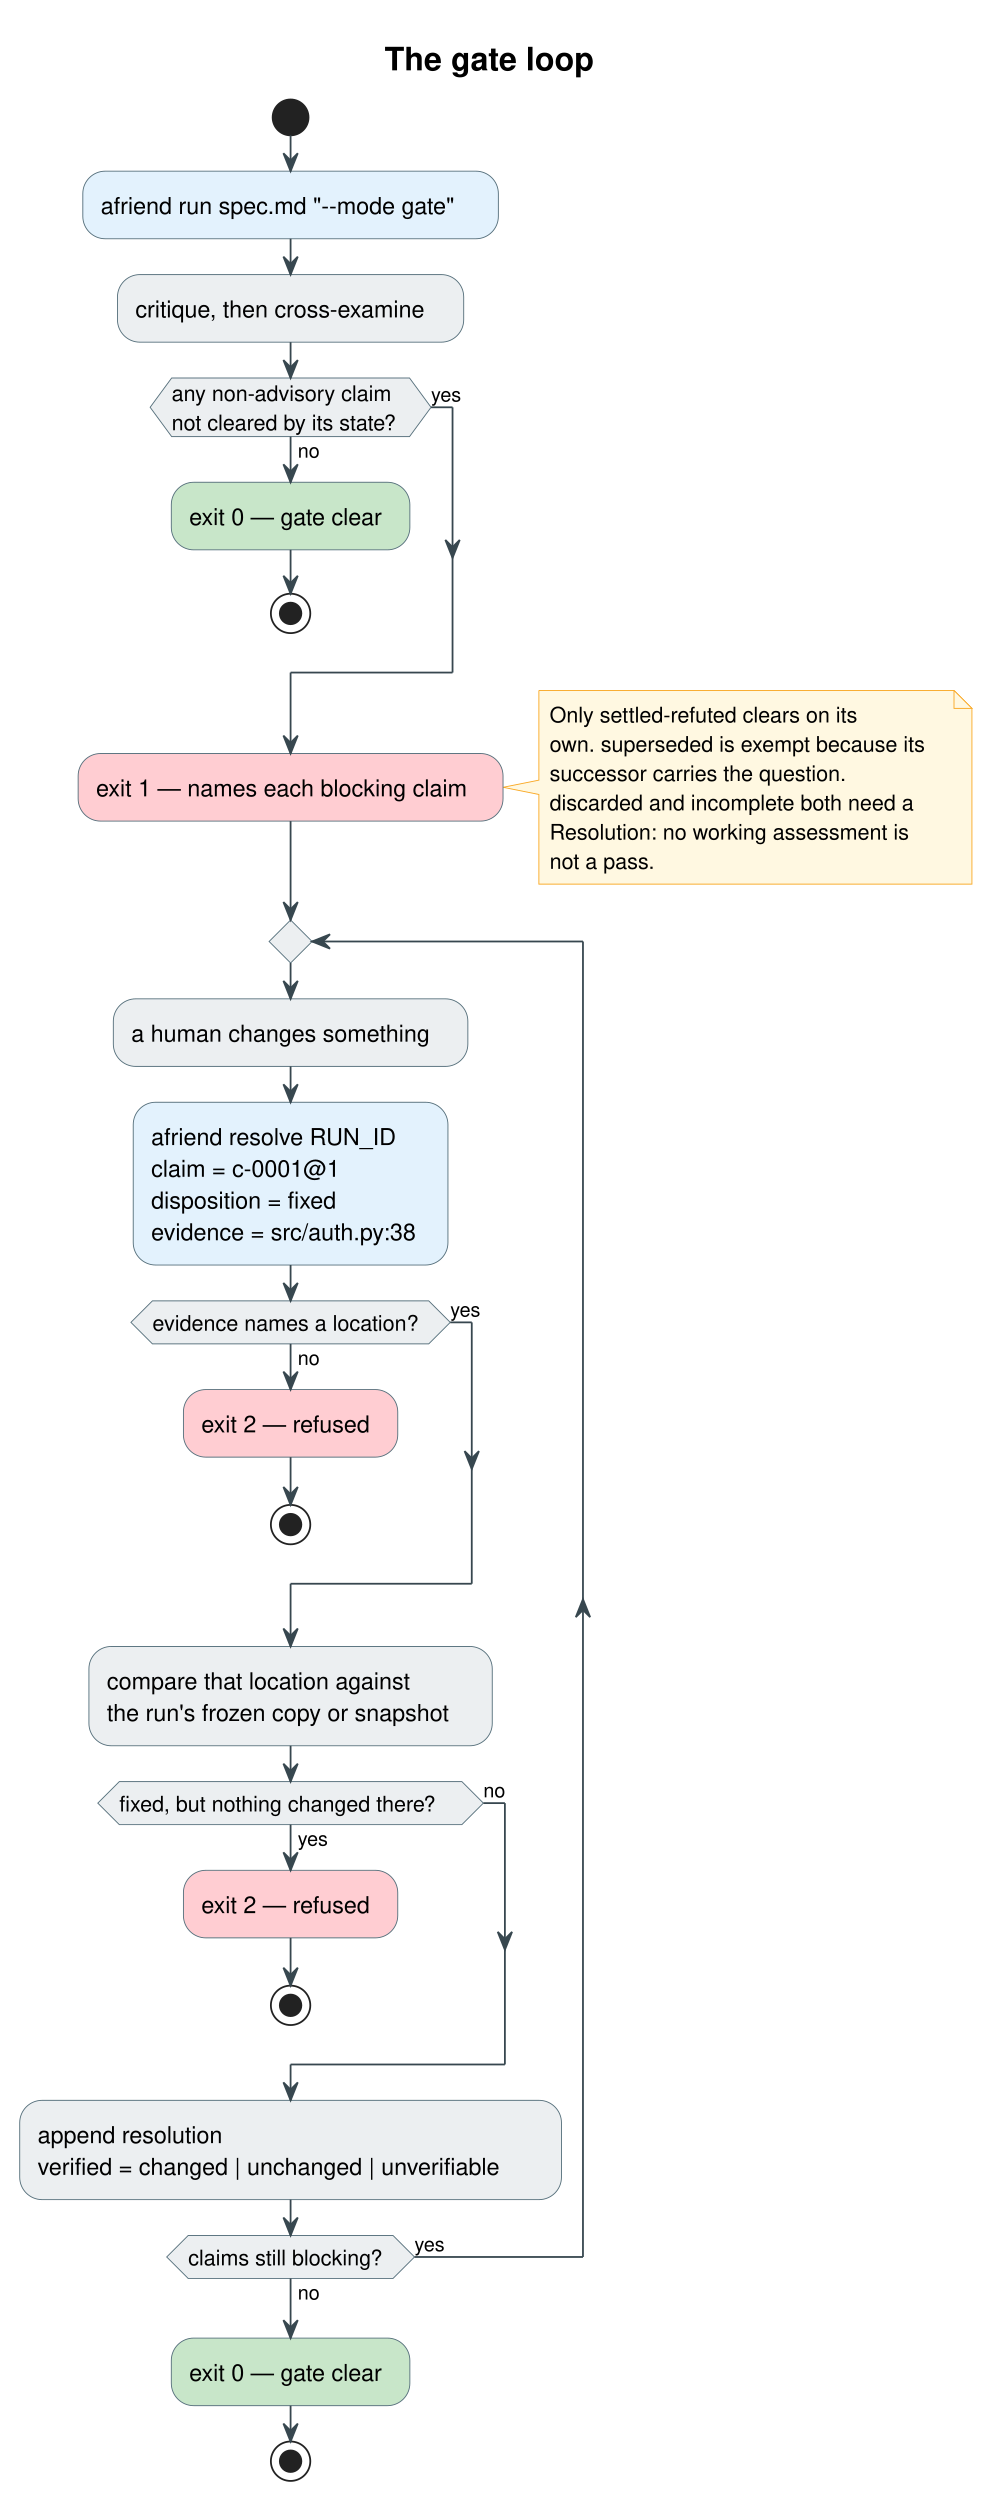
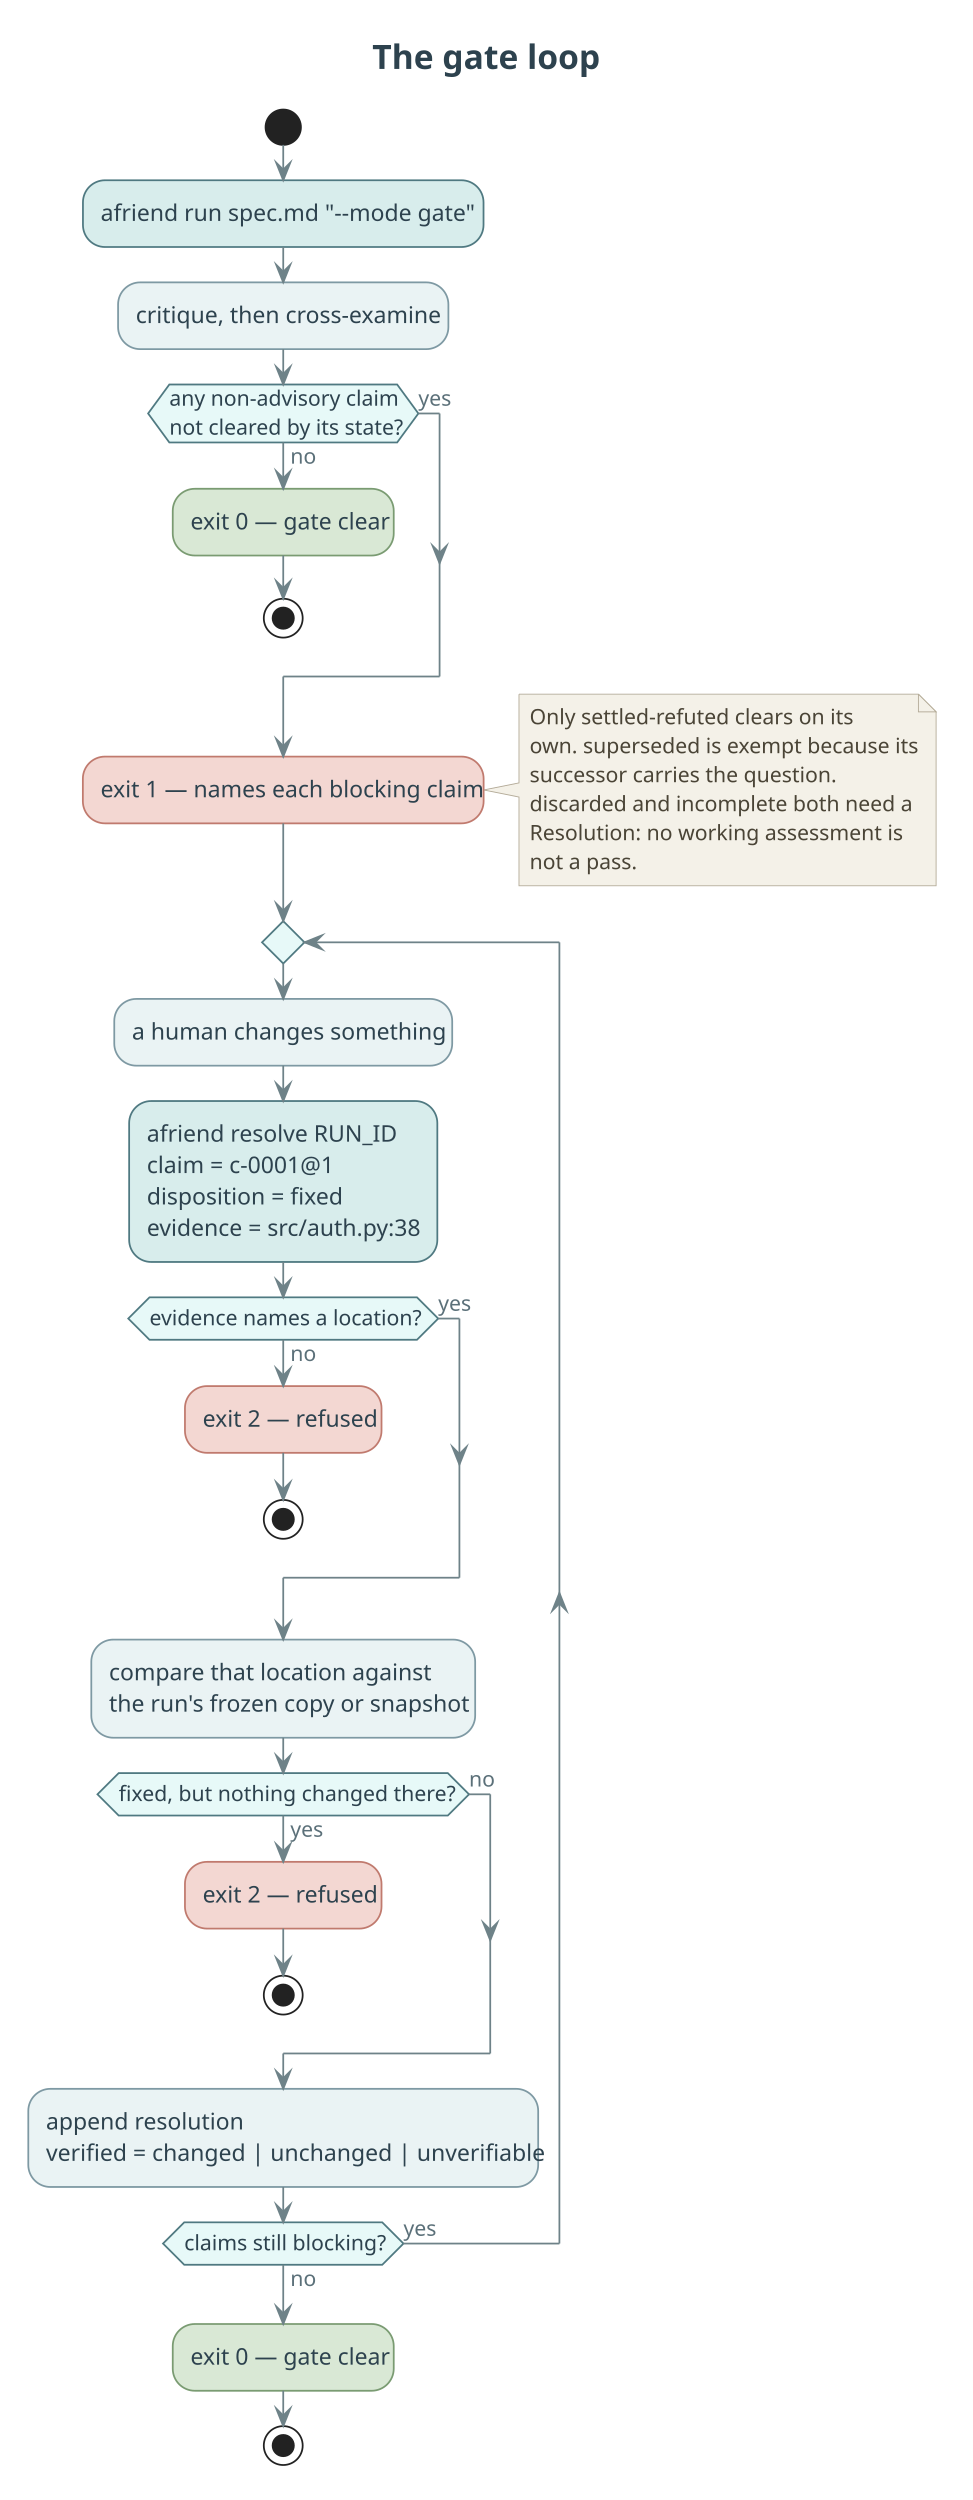
- <svg xmlns="http://www.w3.org/2000/svg" contentStyleType="text/css" data-diagram-type="ACTIVITY" height="1395px" preserveAspectRatio="none" style="width:554px;height:1395px;background:#FFFFFF;" version="1.1" viewBox="0 0 554 1395" width="554px" zoomAndPan="magnify">
+ <svg xmlns="http://www.w3.org/2000/svg" version="1.1" data-diagram-type="ACTIVITY" style="width:550px;height:1414px;background:#FFFFFF;" width="550px" height="1414px" viewBox="0 0 550 1414" zoomAndPan="magnify" preserveAspectRatio="none" contentStyleType="text/css">
  <defs />
-   <g>
-     <g class="title" data-source-line="27">
-       <text fill="#000000" font-family="'Helvetica'" font-size="18" font-weight="bold" lengthAdjust="spacing" textLength="122.129" x="214.604" y="39.242">The gate loop</text>
+   <g font-family="sans-serif" lengthAdjust="spacing">
+     <g class="title" data-source-line="64">
+       <text x="210.53" y="39" fill="#2D424E" font-size="19" textLength="127.395" font-weight="700" font-family="'Avenir Next'">The gate loop</text>
    </g>
-     <ellipse cx="162.148" cy="65.516" fill="#222222" rx="10" ry="10" style="stroke:#222222;stroke-width:1;" />
-     <rect fill="#E3F2FD" height="37.706" rx="12.5" ry="12.5" style="stroke:#546E7A;stroke-width:0.5;" width="231.874" x="46.211" y="95.516" />
-     <text fill="#000000" font-family="'Helvetica'" font-size="13" lengthAdjust="spacing" textLength="211.874" x="56.211" y="119.413">afriend run spec.md "--mode gate"</text>
-     <rect fill="#ECEFF1" height="37.706" rx="12.5" ry="12.5" style="stroke:#546E7A;stroke-width:0.5;" width="193.199" x="65.548" y="153.222" />
-     <text fill="#000000" font-family="'Helvetica'" font-size="13" lengthAdjust="spacing" textLength="173.199" x="75.548" y="177.119">critique, then cross-examine</text>
-     <rect fill="#C8E6C9" height="37.706" rx="12.5" ry="12.5" style="stroke:#546E7A;stroke-width:0.5;" width="133.113" x="95.591" y="269.107" />
-     <text fill="#000000" font-family="'Helvetica'" font-size="13" lengthAdjust="spacing" textLength="113.113" x="105.591" y="293.004">exit 0 — gate clear</text>
-     <ellipse cx="162.148" cy="342.288" fill="none" rx="11" ry="11" style="stroke:#222222;stroke-width:1;" />
-     <ellipse cx="162.148" cy="342.288" fill="#222222" rx="6" ry="6" style="stroke:#222222;stroke-width:1;" />
-     <polygon fill="#ECEFF1" points="95.775,210.928,228.52,210.928,240.52,227.272,228.52,243.616,95.775,243.616,83.775,227.272,95.775,210.928" style="stroke:#546E7A;stroke-width:0.5;" />
-     <text fill="#000000" font-family="'Helvetica'" font-size="11" lengthAdjust="spacing" textLength="13.453" x="166.148" y="255.375">no</text>
-     <text fill="#000000" font-family="'Helvetica'" font-size="12" lengthAdjust="spacing" textLength="129.757" x="95.775" y="223.756">any non-advisory claim</text>
-     <text fill="#000000" font-family="'Helvetica'" font-size="12" lengthAdjust="spacing" textLength="132.745" x="95.775" y="240.1">not cleared by its state?</text>
-     <text fill="#000000" font-family="'Helvetica'" font-size="11" lengthAdjust="spacing" textLength="17.083" x="240.52" y="224.049">yes</text>
-     <path d="M300.691,385.288 L300.691,435.32 L280.691,439.32 L300.691,443.32 L300.691,493.353 A0,0 0 0 0 300.691,493.353 L542.337,493.353 A0,0 0 0 0 542.337,493.353 L542.337,395.288 L532.337,385.288 L300.691,385.288 A0,0 0 0 0 300.691,385.288" fill="#FFF8E1" style="stroke:#F9A825;stroke-width:0.5;" />
-     <path d="M532.337,385.288 L532.337,395.288 L542.337,395.288 L532.337,385.288" fill="#FFF8E1" style="stroke:#F9A825;stroke-width:0.5;" />
-     <text fill="#000000" font-family="'Helvetica'" font-size="12" lengthAdjust="spacing" textLength="183.433" x="306.691" y="403.116">Only settled-refuted clears on its</text>
-     <text fill="#000000" font-family="'Helvetica'" font-size="12" lengthAdjust="spacing" textLength="220.646" x="306.691" y="419.46">own. superseded is exempt because its</text>
-     <text fill="#000000" font-family="'Helvetica'" font-size="12" lengthAdjust="spacing" textLength="173.689" x="306.691" y="435.804">successor carries the question.</text>
-     <text fill="#000000" font-family="'Helvetica'" font-size="12" lengthAdjust="spacing" textLength="216.877" x="306.691" y="452.148">discarded and incomplete both need a</text>
-     <text fill="#000000" font-family="'Helvetica'" font-size="12" lengthAdjust="spacing" textLength="211.25" x="306.691" y="468.493">Resolution: no working assessment is</text>
-     <text fill="#000000" font-family="'Helvetica'" font-size="12" lengthAdjust="spacing" textLength="60.804" x="306.691" y="484.837">not a pass.</text>
-     <rect fill="#FFCDD2" height="37.706" rx="12.5" ry="12.5" style="stroke:#546E7A;stroke-width:0.5;" width="237.087" x="43.604" y="420.467" />
-     <text fill="#000000" font-family="'Helvetica'" font-size="13" lengthAdjust="spacing" textLength="217.087" x="53.604" y="444.364">exit 1 — names each blocking claim</text>
-     <rect fill="#ECEFF1" height="37.706" rx="12.5" ry="12.5" style="stroke:#546E7A;stroke-width:0.5;" width="197.827" x="63.234" y="557.353" />
-     <text fill="#000000" font-family="'Helvetica'" font-size="13" lengthAdjust="spacing" textLength="177.827" x="73.234" y="581.25">a human changes something</text>
-     <rect fill="#E3F2FD" height="90.824" rx="12.5" ry="12.5" style="stroke:#546E7A;stroke-width:0.5;" width="175.61" x="74.343" y="615.059" />
-     <text fill="#000000" font-family="'Helvetica'" font-size="13" lengthAdjust="spacing" textLength="141.83" x="84.343" y="638.956">afriend resolve RUN_ID</text>
-     <text fill="#000000" font-family="'Helvetica'" font-size="13" lengthAdjust="spacing" textLength="105.885" x="84.343" y="656.662">claim = c-0001@1</text>
-     <text fill="#000000" font-family="'Helvetica'" font-size="13" lengthAdjust="spacing" textLength="111.189" x="84.343" y="674.368">disposition = fixed</text>
-     <text fill="#000000" font-family="'Helvetica'" font-size="13" lengthAdjust="spacing" textLength="155.61" x="84.343" y="692.074">evidence = src/auth.py:38</text>
-     <rect fill="#FFCDD2" height="37.706" rx="12.5" ry="12.5" style="stroke:#546E7A;stroke-width:0.5;" width="119.593" x="102.351" y="775.374" />
-     <text fill="#000000" font-family="'Helvetica'" font-size="13" lengthAdjust="spacing" textLength="99.593" x="112.351" y="799.271">exit 2 — refused</text>
-     <ellipse cx="162.148" cy="850.727" fill="none" rx="11" ry="11" style="stroke:#222222;stroke-width:1;" />
-     <ellipse cx="162.148" cy="850.727" fill="#222222" rx="6" ry="6" style="stroke:#222222;stroke-width:1;" />
-     <polygon fill="#ECEFF1" points="85.053,725.883,239.242,725.883,251.242,737.883,239.242,749.883,85.053,749.883,73.053,737.883,85.053,725.883" style="stroke:#546E7A;stroke-width:0.5;" />
-     <text fill="#000000" font-family="'Helvetica'" font-size="11" lengthAdjust="spacing" textLength="13.453" x="166.148" y="761.642">no</text>
-     <text fill="#000000" font-family="'Helvetica'" font-size="12" lengthAdjust="spacing" textLength="154.189" x="85.053" y="742.539">evidence names a location?</text>
-     <text fill="#000000" font-family="'Helvetica'" font-size="11" lengthAdjust="spacing" textLength="17.083" x="251.242" y="734.66">yes</text>
-     <rect fill="#ECEFF1" height="55.412" rx="12.5" ry="12.5" style="stroke:#546E7A;stroke-width:0.5;" width="225.062" x="49.617" y="918.727" />
-     <text fill="#000000" font-family="'Helvetica'" font-size="13" lengthAdjust="spacing" textLength="182.689" x="59.617" y="942.624">compare that location against</text>
-     <text fill="#000000" font-family="'Helvetica'" font-size="13" lengthAdjust="spacing" textLength="205.062" x="59.617" y="960.33">the run's frozen copy or snapshot</text>
-     <rect fill="#FFCDD2" height="37.706" rx="12.5" ry="12.5" style="stroke:#546E7A;stroke-width:0.5;" width="119.593" x="102.351" y="1043.63" />
-     <text fill="#000000" font-family="'Helvetica'" font-size="13" lengthAdjust="spacing" textLength="99.593" x="112.351" y="1067.527">exit 2 — refused</text>
-     <ellipse cx="162.148" cy="1118.983" fill="none" rx="11" ry="11" style="stroke:#222222;stroke-width:1;" />
-     <ellipse cx="162.148" cy="1118.983" fill="#222222" rx="6" ry="6" style="stroke:#222222;stroke-width:1;" />
-     <polygon fill="#ECEFF1" points="66.567,994.139,257.728,994.139,269.728,1006.139,257.728,1018.139,66.567,1018.139,54.567,1006.139,66.567,994.139" style="stroke:#546E7A;stroke-width:0.5;" />
-     <text fill="#000000" font-family="'Helvetica'" font-size="11" lengthAdjust="spacing" textLength="17.083" x="166.148" y="1029.898">yes</text>
-     <text fill="#000000" font-family="'Helvetica'" font-size="12" lengthAdjust="spacing" textLength="191.161" x="66.567" y="1010.795">fixed, but nothing changed there?</text>
-     <text fill="#000000" font-family="'Helvetica'" font-size="11" lengthAdjust="spacing" textLength="13.453" x="269.728" y="1002.916">no</text>
-     <rect fill="#ECEFF1" height="55.412" rx="12.5" ry="12.5" style="stroke:#546E7A;stroke-width:0.5;" width="302.295" x="11" y="1171.983" />
-     <text fill="#000000" font-family="'Helvetica'" font-size="13" lengthAdjust="spacing" textLength="112.151" x="21" y="1195.88">append resolution</text>
-     <text fill="#000000" font-family="'Helvetica'" font-size="13" lengthAdjust="spacing" textLength="282.295" x="21" y="1213.586">verified = changed | unchanged | unverifiable</text>
-     <polygon fill="#ECEFF1" points="162.148,513.353,174.148,525.353,162.148,537.353,150.148,525.353,162.148,513.353" style="stroke:#546E7A;stroke-width:0.5;" />
-     <polygon fill="#ECEFF1" points="105.015,1247.395,219.28,1247.395,231.28,1259.395,219.28,1271.395,105.015,1271.395,93.015,1259.395,105.015,1247.395" style="stroke:#546E7A;stroke-width:0.5;" />
-     <text fill="#000000" font-family="'Helvetica'" font-size="11" lengthAdjust="spacing" textLength="13.453" x="166.148" y="1283.154">no</text>
-     <text fill="#000000" font-family="'Helvetica'" font-size="12" lengthAdjust="spacing" textLength="114.265" x="105.015" y="1264.051">claims still blocking?</text>
-     <text fill="#000000" font-family="'Helvetica'" font-size="11" lengthAdjust="spacing" textLength="17.083" x="231.28" y="1256.172">yes</text>
-     <rect fill="#C8E6C9" height="37.706" rx="12.5" ry="12.5" style="stroke:#546E7A;stroke-width:0.5;" width="133.113" x="95.591" y="1304.654" />
-     <text fill="#000000" font-family="'Helvetica'" font-size="13" lengthAdjust="spacing" textLength="113.113" x="105.591" y="1328.551">exit 0 — gate clear</text>
-     <ellipse cx="162.148" cy="1373.36" fill="none" rx="11" ry="11" style="stroke:#222222;stroke-width:1;" />
-     <ellipse cx="162.148" cy="1373.36" fill="#222222" rx="6" ry="6" style="stroke:#222222;stroke-width:1;" />
-     <line style="stroke:#37474F;stroke-width:1;" x1="162.148" x2="162.148" y1="75.516" y2="95.516" />
-     <polygon fill="#37474F" points="158.148,85.516,162.148,95.516,166.148,85.516,162.148,89.516" style="stroke:#37474F;stroke-width:1;" />
-     <line style="stroke:#37474F;stroke-width:1;" x1="162.148" x2="162.148" y1="133.222" y2="153.222" />
-     <polygon fill="#37474F" points="158.148,143.222,162.148,153.222,166.148,143.222,162.148,147.222" style="stroke:#37474F;stroke-width:1;" />
-     <line style="stroke:#37474F;stroke-width:1;" x1="162.148" x2="162.148" y1="306.813" y2="331.288" />
-     <polygon fill="#37474F" points="158.148,321.288,162.148,331.288,166.148,321.288,162.148,325.288" style="stroke:#37474F;stroke-width:1;" />
-     <line style="stroke:#37474F;stroke-width:1;" x1="162.148" x2="162.148" y1="243.616" y2="269.107" />
-     <polygon fill="#37474F" points="158.148,259.107,162.148,269.107,166.148,259.107,162.148,263.107" style="stroke:#37474F;stroke-width:1;" />
-     <line style="stroke:#37474F;stroke-width:1;" x1="240.52" x2="252.52" y1="227.272" y2="227.272" />
-     <polygon fill="#37474F" points="248.52,301.288,252.52,311.288,256.52,301.288,252.52,305.288" style="stroke:#37474F;stroke-width:1;" />
-     <line style="stroke:#37474F;stroke-width:1;" x1="252.52" x2="252.52" y1="227.272" y2="375.288" />
-     <line style="stroke:#37474F;stroke-width:1;" x1="252.52" x2="162.148" y1="375.288" y2="375.288" />
-     <line style="stroke:#37474F;stroke-width:1;" x1="162.148" x2="162.148" y1="375.288" y2="420.467" />
-     <polygon fill="#37474F" points="158.148,410.467,162.148,420.467,166.148,410.467,162.148,414.467" style="stroke:#37474F;stroke-width:1;" />
-     <line style="stroke:#37474F;stroke-width:1;" x1="162.148" x2="162.148" y1="190.928" y2="210.928" />
-     <polygon fill="#37474F" points="158.148,200.928,162.148,210.928,166.148,200.928,162.148,204.928" style="stroke:#37474F;stroke-width:1;" />
-     <line style="stroke:#37474F;stroke-width:1;" x1="162.148" x2="162.148" y1="595.059" y2="615.059" />
-     <polygon fill="#37474F" points="158.148,605.059,162.148,615.059,166.148,605.059,162.148,609.059" style="stroke:#37474F;stroke-width:1;" />
-     <line style="stroke:#37474F;stroke-width:1;" x1="162.148" x2="162.148" y1="813.08" y2="839.727" />
-     <polygon fill="#37474F" points="158.148,829.727,162.148,839.727,166.148,829.727,162.148,833.727" style="stroke:#37474F;stroke-width:1;" />
-     <line style="stroke:#37474F;stroke-width:1;" x1="162.148" x2="162.148" y1="749.883" y2="775.374" />
-     <polygon fill="#37474F" points="158.148,765.374,162.148,775.374,166.148,765.374,162.148,769.374" style="stroke:#37474F;stroke-width:1;" />
-     <line style="stroke:#37474F;stroke-width:1;" x1="251.242" x2="263.242" y1="737.883" y2="737.883" />
-     <polygon fill="#37474F" points="259.242,809.727,263.242,819.727,267.242,809.727,263.242,813.727" style="stroke:#37474F;stroke-width:1;" />
-     <line style="stroke:#37474F;stroke-width:1;" x1="263.242" x2="263.242" y1="737.883" y2="883.727" />
-     <line style="stroke:#37474F;stroke-width:1;" x1="263.242" x2="162.148" y1="883.727" y2="883.727" />
-     <line style="stroke:#37474F;stroke-width:1;" x1="162.148" x2="162.148" y1="883.727" y2="918.727" />
-     <polygon fill="#37474F" points="158.148,908.727,162.148,918.727,166.148,908.727,162.148,912.727" style="stroke:#37474F;stroke-width:1;" />
-     <line style="stroke:#37474F;stroke-width:1;" x1="162.148" x2="162.148" y1="705.883" y2="725.883" />
-     <polygon fill="#37474F" points="158.148,715.883,162.148,725.883,166.148,715.883,162.148,719.883" style="stroke:#37474F;stroke-width:1;" />
-     <line style="stroke:#37474F;stroke-width:1;" x1="162.148" x2="162.148" y1="1081.336" y2="1107.983" />
-     <polygon fill="#37474F" points="158.148,1097.983,162.148,1107.983,166.148,1097.983,162.148,1101.983" style="stroke:#37474F;stroke-width:1;" />
-     <line style="stroke:#37474F;stroke-width:1;" x1="162.148" x2="162.148" y1="1018.139" y2="1043.63" />
-     <polygon fill="#37474F" points="158.148,1033.63,162.148,1043.63,166.148,1033.63,162.148,1037.63" style="stroke:#37474F;stroke-width:1;" />
-     <line style="stroke:#37474F;stroke-width:1;" x1="269.728" x2="281.728" y1="1006.139" y2="1006.139" />
-     <polygon fill="#37474F" points="277.728,1077.983,281.728,1087.983,285.728,1077.983,281.728,1081.983" style="stroke:#37474F;stroke-width:1;" />
-     <line style="stroke:#37474F;stroke-width:1;" x1="281.728" x2="281.728" y1="1006.139" y2="1151.983" />
-     <line style="stroke:#37474F;stroke-width:1;" x1="281.728" x2="162.148" y1="1151.983" y2="1151.983" />
-     <line style="stroke:#37474F;stroke-width:1;" x1="162.148" x2="162.148" y1="1151.983" y2="1171.983" />
-     <polygon fill="#37474F" points="158.148,1161.983,162.148,1171.983,166.148,1161.983,162.148,1165.983" style="stroke:#37474F;stroke-width:1;" />
-     <line style="stroke:#37474F;stroke-width:1;" x1="162.148" x2="162.148" y1="974.139" y2="994.139" />
-     <polygon fill="#37474F" points="158.148,984.139,162.148,994.139,166.148,984.139,162.148,988.139" style="stroke:#37474F;stroke-width:1;" />
-     <line style="stroke:#37474F;stroke-width:1;" x1="162.148" x2="162.148" y1="537.353" y2="557.353" />
-     <polygon fill="#37474F" points="158.148,547.353,162.148,557.353,166.148,547.353,162.148,551.353" style="stroke:#37474F;stroke-width:1;" />
-     <line style="stroke:#37474F;stroke-width:1;" x1="231.28" x2="325.295" y1="1259.395" y2="1259.395" />
-     <polygon fill="#37474F" points="321.295,902.374,325.295,892.374,329.295,902.374,325.295,898.374" style="stroke:#37474F;stroke-width:1;" />
-     <line style="stroke:#37474F;stroke-width:1;" x1="325.295" x2="325.295" y1="525.353" y2="1259.395" />
-     <line style="stroke:#37474F;stroke-width:1;" x1="325.295" x2="174.148" y1="525.353" y2="525.353" />
-     <polygon fill="#37474F" points="184.148,521.353,174.148,525.353,184.148,529.353,180.148,525.353" style="stroke:#37474F;stroke-width:1;" />
-     <line style="stroke:#37474F;stroke-width:1;" x1="162.148" x2="162.148" y1="1227.395" y2="1247.395" />
-     <polygon fill="#37474F" points="158.148,1237.395,162.148,1247.395,166.148,1237.395,162.148,1241.395" style="stroke:#37474F;stroke-width:1;" />
-     <line style="stroke:#37474F;stroke-width:1;" x1="162.148" x2="162.148" y1="458.173" y2="513.353" />
-     <polygon fill="#37474F" points="158.148,503.353,162.148,513.353,166.148,503.353,162.148,507.353" style="stroke:#37474F;stroke-width:1;" />
-     <line style="stroke:#37474F;stroke-width:1;" x1="162.148" x2="162.148" y1="1271.395" y2="1304.654" />
-     <polygon fill="#37474F" points="158.148,1294.654,162.148,1304.654,166.148,1294.654,162.148,1298.654" style="stroke:#37474F;stroke-width:1;" />
-     <line style="stroke:#37474F;stroke-width:1;" x1="162.148" x2="162.148" y1="1342.36" y2="1362.36" />
-     <polygon fill="#37474F" points="158.148,1352.36,162.148,1362.36,166.148,1352.36,162.148,1356.36" style="stroke:#37474F;stroke-width:1;" />
+     <ellipse cx="160.199" cy="71.954" rx="10" ry="10" fill="#222" style="stroke:#222;stroke-width:1;" />
+     <rect x="46.914" y="101.954" width="226.57" height="37.758" fill="#D8EDEC" style="stroke:#4F7981;stroke-width:1;" rx="12.5" ry="12.5" />
+     <text x="56.914" y="124.954" fill="#2D424E" font-size="13" textLength="206.57" font-family="'Avenir Next'">afriend run spec.md "--mode gate"</text>
+     <rect x="66.784" y="159.712" width="186.829" height="37.758" fill="#EAF3F4" style="stroke:#7E99A3;stroke-width:1;" rx="12.5" ry="12.5" />
+     <text x="76.784" y="182.712" fill="#2D424E" font-size="13" textLength="166.829" font-family="'Avenir Next'">critique, then cross-examine</text>
+     <rect x="97.705" y="276.45" width="124.988" height="37.758" fill="#D9E8D5" style="stroke:#7A9B72;stroke-width:1;" rx="12.5" ry="12.5" />
+     <text x="107.705" y="299.45" fill="#2D424E" font-size="13" textLength="104.988" font-family="'Avenir Next'">exit 0 — gate clear</text>
+     <ellipse cx="160.199" cy="349.633" rx="11" ry="11" fill="none" style="stroke:#222;stroke-width:1;" />
+     <ellipse cx="160.199" cy="349.633" rx="6" ry="6" fill="#222" style="stroke:#222;stroke-width:1;" />
+     <polygon points="95.771,217.47,224.627,217.47,236.627,233.862,224.627,250.254,95.771,250.254,83.771,233.862,95.771,217.47" fill="#E7F9F8" style="stroke:#4F7981;stroke-width:1;stroke-linejoin:miter;stroke-miterlimit:10;" />
+     <text x="164.199" y="262.254" fill="#5B7079" font-size="12" textLength="14.304" font-family="'Avenir Next'">no</text>
+     <text x="95.771" y="229.47" fill="#2D424E" font-size="12" textLength="125.124" font-family="'Avenir Next'">any non-advisory claim</text>
+     <text x="95.771" y="245.862" fill="#2D424E" font-size="12" textLength="128.856" font-family="'Avenir Next'">not cleared by its state?</text>
+     <text x="236.627" y="229.47" fill="#5B7079" font-size="12" textLength="18.048" font-family="'Avenir Next'">yes</text>
+     <path d="M293.536,392.633 L293.536,442.809 L273.536,446.809 L293.536,450.809 L293.536,500.985 A0,0 0 0 0 293.536,500.985 L529.456,500.985 A0,0 0 0 0 529.456,500.985 L529.456,402.633 L519.456,392.633 L293.536,392.633 A0,0 0 0 0 293.536,392.633" style="stroke:#B3AA97;stroke-width:0.5;" fill="#F4F1E8" />
+     <path d="M519.456,392.633 L519.456,402.633 L529.456,402.633 L519.456,392.633" style="stroke:#B3AA97;stroke-width:0.5;" fill="#F4F1E8" />
+     <text x="299.536" y="409.633" fill="#4A4436" font-size="12" textLength="177.612" font-family="'Avenir Next'">Only settled-refuted clears on its</text>
+     <text x="299.536" y="426.025" fill="#4A4436" font-size="12" textLength="214.92" font-family="'Avenir Next'">own. superseded is exempt because its</text>
+     <text x="299.536" y="442.417" fill="#4A4436" font-size="12" textLength="167.388" font-family="'Avenir Next'">successor carries the question.</text>
+     <text x="299.536" y="458.809" fill="#4A4436" font-size="12" textLength="213.48" font-family="'Avenir Next'">discarded and incomplete both need a</text>
+     <text x="299.536" y="475.201" fill="#4A4436" font-size="12" textLength="203.148" font-family="'Avenir Next'">Resolution: no working assessment is</text>
+     <text x="299.536" y="491.593" fill="#4A4436" font-size="12" textLength="58.32" font-family="'Avenir Next'">not a pass.</text>
+     <rect x="46.862" y="427.93" width="226.674" height="37.758" fill="#F3D7D2" style="stroke:#C07A6E;stroke-width:1;" rx="12.5" ry="12.5" />
+     <text x="56.862" y="450.93" fill="#2D424E" font-size="13" textLength="206.674" font-family="'Avenir Next'">exit 1 — names each blocking claim</text>
+     <rect x="64.626" y="564.985" width="191.145" height="37.758" fill="#EAF3F4" style="stroke:#7E99A3;stroke-width:1;" rx="12.5" ry="12.5" />
+     <text x="74.626" y="587.985" fill="#2D424E" font-size="13" textLength="171.145" font-family="'Avenir Next'">a human changes something</text>
+     <rect x="73.044" y="622.743" width="174.31" height="91.032" fill="#D8EDEC" style="stroke:#4F7981;stroke-width:1;" rx="12.5" ry="12.5" />
+     <text x="83.044" y="645.743" fill="#2D424E" font-size="13" textLength="138.034" font-family="'Avenir Next'">afriend resolve RUN_ID</text>
+     <text x="83.044" y="663.501" fill="#2D424E" font-size="13" textLength="105.365" font-family="'Avenir Next'">claim = c-0001@1</text>
+     <text x="83.044" y="681.259" fill="#2D424E" font-size="13" textLength="109.642" font-family="'Avenir Next'">disposition = fixed</text>
+     <text x="83.044" y="699.017" fill="#2D424E" font-size="13" textLength="154.31" font-family="'Avenir Next'">evidence = src/auth.py:38</text>
+     <rect x="104.608" y="783.971" width="111.182" height="37.758" fill="#F3D7D2" style="stroke:#C07A6E;stroke-width:1;" rx="12.5" ry="12.5" />
+     <text x="114.608" y="806.971" fill="#2D424E" font-size="13" textLength="91.182" font-family="'Avenir Next'">exit 2 — refused</text>
+     <ellipse cx="160.199" cy="859.35" rx="11" ry="11" fill="none" style="stroke:#222;stroke-width:1;" />
+     <ellipse cx="160.199" cy="859.35" rx="6" ry="6" fill="#222" style="stroke:#222;stroke-width:1;" />
+     <polygon points="84.551,733.775,235.847,733.775,247.847,745.775,235.847,757.775,84.551,757.775,72.551,745.775,84.551,733.775" fill="#E7F9F8" style="stroke:#4F7981;stroke-width:1;stroke-linejoin:miter;stroke-miterlimit:10;" />
+     <text x="164.199" y="769.775" fill="#5B7079" font-size="12" textLength="14.304" font-family="'Avenir Next'">no</text>
+     <text x="84.551" y="749.579" fill="#2D424E" font-size="12" textLength="151.296" font-family="'Avenir Next'">evidence names a location?</text>
+     <text x="247.847" y="741.383" fill="#5B7079" font-size="12" textLength="18.048" font-family="'Avenir Next'">yes</text>
+     <rect x="51.639" y="927.35" width="217.119" height="55.516" fill="#EAF3F4" style="stroke:#7E99A3;stroke-width:1;" rx="12.5" ry="12.5" />
+     <text x="61.639" y="950.35" fill="#2D424E" font-size="13" textLength="176.072" font-family="'Avenir Next'">compare that location against</text>
+     <text x="61.639" y="968.108" fill="#2D424E" font-size="13" textLength="197.119" font-family="'Avenir Next'">the run's frozen copy or snapshot</text>
+     <rect x="104.608" y="1053.062" width="111.182" height="37.758" fill="#F3D7D2" style="stroke:#C07A6E;stroke-width:1;" rx="12.5" ry="12.5" />
+     <text x="114.608" y="1076.062" fill="#2D424E" font-size="13" textLength="91.182" font-family="'Avenir Next'">exit 2 — refused</text>
+     <ellipse cx="160.199" cy="1128.441" rx="11" ry="11" fill="none" style="stroke:#222;stroke-width:1;" />
+     <ellipse cx="160.199" cy="1128.441" rx="6" ry="6" fill="#222" style="stroke:#222;stroke-width:1;" />
+     <polygon points="67.121,1002.866,253.277,1002.866,265.277,1014.866,253.277,1026.866,67.121,1026.866,55.121,1014.866,67.121,1002.866" fill="#E7F9F8" style="stroke:#4F7981;stroke-width:1;stroke-linejoin:miter;stroke-miterlimit:10;" />
+     <text x="164.199" y="1038.866" fill="#5B7079" font-size="12" textLength="18.048" font-family="'Avenir Next'">yes</text>
+     <text x="67.121" y="1018.67" fill="#2D424E" font-size="12" textLength="186.156" font-family="'Avenir Next'">fixed, but nothing changed there?</text>
+     <text x="265.277" y="1010.474" fill="#5B7079" font-size="12" textLength="14.304" font-family="'Avenir Next'">no</text>
+     <rect x="16" y="1181.441" width="288.398" height="55.516" fill="#EAF3F4" style="stroke:#7E99A3;stroke-width:1;" rx="12.5" ry="12.5" />
+     <text x="26" y="1204.441" fill="#2D424E" font-size="13" textLength="109.499" font-family="'Avenir Next'">append resolution</text>
+     <text x="26" y="1222.199" fill="#2D424E" font-size="13" textLength="268.398" font-family="'Avenir Next'">verified = changed | unchanged | unverifiable</text>
+     <polygon points="160.199,520.985,172.199,532.985,160.199,544.985,148.199,532.985,160.199,520.985" fill="#E7F9F8" style="stroke:#4F7981;stroke-width:1;stroke-linejoin:miter;stroke-miterlimit:10;" />
+     <polygon points="104.201,1256.957,216.197,1256.957,228.197,1268.957,216.197,1280.957,104.201,1280.957,92.201,1268.957,104.201,1256.957" fill="#E7F9F8" style="stroke:#4F7981;stroke-width:1;stroke-linejoin:miter;stroke-miterlimit:10;" />
+     <text x="164.199" y="1292.957" fill="#5B7079" font-size="12" textLength="14.304" font-family="'Avenir Next'">no</text>
+     <text x="104.201" y="1272.761" fill="#2D424E" font-size="12" textLength="111.996" font-family="'Avenir Next'">claims still blocking?</text>
+     <text x="228.197" y="1264.565" fill="#5B7079" font-size="12" textLength="18.048" font-family="'Avenir Next'">yes</text>
+     <rect x="97.705" y="1314.457" width="124.988" height="37.758" fill="#D9E8D5" style="stroke:#7A9B72;stroke-width:1;" rx="12.5" ry="12.5" />
+     <text x="107.705" y="1337.457" fill="#2D424E" font-size="13" textLength="104.988" font-family="'Avenir Next'">exit 0 — gate clear</text>
+     <ellipse cx="160.199" cy="1383.215" rx="11" ry="11" fill="none" style="stroke:#222;stroke-width:1;" />
+     <ellipse cx="160.199" cy="1383.215" rx="6" ry="6" fill="#222" style="stroke:#222;stroke-width:1;" />
+     <line x1="160.199" y1="81.954" x2="160.199" y2="101.954" style="stroke:#6E8288;stroke-width:1;" />
+     <polygon points="156.199,91.954,160.199,101.954,164.199,91.954,160.199,95.954" fill="#6E8288" style="stroke:#6E8288;stroke-width:1;stroke-linejoin:miter;stroke-miterlimit:10;" />
+     <line x1="160.199" y1="139.712" x2="160.199" y2="159.712" style="stroke:#6E8288;stroke-width:1;" />
+     <polygon points="156.199,149.712,160.199,159.712,164.199,149.712,160.199,153.712" fill="#6E8288" style="stroke:#6E8288;stroke-width:1;stroke-linejoin:miter;stroke-miterlimit:10;" />
+     <line x1="160.199" y1="314.208" x2="160.199" y2="338.633" style="stroke:#6E8288;stroke-width:1;" />
+     <polygon points="156.199,328.633,160.199,338.633,164.199,328.633,160.199,332.633" fill="#6E8288" style="stroke:#6E8288;stroke-width:1;stroke-linejoin:miter;stroke-miterlimit:10;" />
+     <line x1="160.199" y1="250.254" x2="160.199" y2="276.45" style="stroke:#6E8288;stroke-width:1;" />
+     <polygon points="156.199,266.45,160.199,276.45,164.199,266.45,160.199,270.45" fill="#6E8288" style="stroke:#6E8288;stroke-width:1;stroke-linejoin:miter;stroke-miterlimit:10;" />
+     <line x1="236.627" y1="233.862" x2="248.627" y2="233.862" style="stroke:#6E8288;stroke-width:1;" />
+     <polygon points="244.627,308.633,248.627,318.633,252.627,308.633,248.627,312.633" fill="#6E8288" style="stroke:#6E8288;stroke-width:1;stroke-linejoin:miter;stroke-miterlimit:10;" />
+     <line x1="248.627" y1="233.862" x2="248.627" y2="382.633" style="stroke:#6E8288;stroke-width:1;" />
+     <line x1="248.627" y1="382.633" x2="160.199" y2="382.633" style="stroke:#6E8288;stroke-width:1;" />
+     <line x1="160.199" y1="382.633" x2="160.199" y2="427.93" style="stroke:#6E8288;stroke-width:1;" />
+     <polygon points="156.199,417.93,160.199,427.93,164.199,417.93,160.199,421.93" fill="#6E8288" style="stroke:#6E8288;stroke-width:1;stroke-linejoin:miter;stroke-miterlimit:10;" />
+     <line x1="160.199" y1="197.47" x2="160.199" y2="217.47" style="stroke:#6E8288;stroke-width:1;" />
+     <polygon points="156.199,207.47,160.199,217.47,164.199,207.47,160.199,211.47" fill="#6E8288" style="stroke:#6E8288;stroke-width:1;stroke-linejoin:miter;stroke-miterlimit:10;" />
+     <line x1="160.199" y1="602.743" x2="160.199" y2="622.743" style="stroke:#6E8288;stroke-width:1;" />
+     <polygon points="156.199,612.743,160.199,622.743,164.199,612.743,160.199,616.743" fill="#6E8288" style="stroke:#6E8288;stroke-width:1;stroke-linejoin:miter;stroke-miterlimit:10;" />
+     <line x1="160.199" y1="821.729" x2="160.199" y2="848.35" style="stroke:#6E8288;stroke-width:1;" />
+     <polygon points="156.199,838.35,160.199,848.35,164.199,838.35,160.199,842.35" fill="#6E8288" style="stroke:#6E8288;stroke-width:1;stroke-linejoin:miter;stroke-miterlimit:10;" />
+     <line x1="160.199" y1="757.775" x2="160.199" y2="783.971" style="stroke:#6E8288;stroke-width:1;" />
+     <polygon points="156.199,773.971,160.199,783.971,164.199,773.971,160.199,777.971" fill="#6E8288" style="stroke:#6E8288;stroke-width:1;stroke-linejoin:miter;stroke-miterlimit:10;" />
+     <line x1="247.847" y1="745.775" x2="259.847" y2="745.775" style="stroke:#6E8288;stroke-width:1;" />
+     <polygon points="255.847,818.35,259.847,828.35,263.847,818.35,259.847,822.35" fill="#6E8288" style="stroke:#6E8288;stroke-width:1;stroke-linejoin:miter;stroke-miterlimit:10;" />
+     <line x1="259.847" y1="745.775" x2="259.847" y2="892.35" style="stroke:#6E8288;stroke-width:1;" />
+     <line x1="259.847" y1="892.35" x2="160.199" y2="892.35" style="stroke:#6E8288;stroke-width:1;" />
+     <line x1="160.199" y1="892.35" x2="160.199" y2="927.35" style="stroke:#6E8288;stroke-width:1;" />
+     <polygon points="156.199,917.35,160.199,927.35,164.199,917.35,160.199,921.35" fill="#6E8288" style="stroke:#6E8288;stroke-width:1;stroke-linejoin:miter;stroke-miterlimit:10;" />
+     <line x1="160.199" y1="713.775" x2="160.199" y2="733.775" style="stroke:#6E8288;stroke-width:1;" />
+     <polygon points="156.199,723.775,160.199,733.775,164.199,723.775,160.199,727.775" fill="#6E8288" style="stroke:#6E8288;stroke-width:1;stroke-linejoin:miter;stroke-miterlimit:10;" />
+     <line x1="160.199" y1="1090.82" x2="160.199" y2="1117.441" style="stroke:#6E8288;stroke-width:1;" />
+     <polygon points="156.199,1107.441,160.199,1117.441,164.199,1107.441,160.199,1111.441" fill="#6E8288" style="stroke:#6E8288;stroke-width:1;stroke-linejoin:miter;stroke-miterlimit:10;" />
+     <line x1="160.199" y1="1026.866" x2="160.199" y2="1053.062" style="stroke:#6E8288;stroke-width:1;" />
+     <polygon points="156.199,1043.062,160.199,1053.062,164.199,1043.062,160.199,1047.062" fill="#6E8288" style="stroke:#6E8288;stroke-width:1;stroke-linejoin:miter;stroke-miterlimit:10;" />
+     <line x1="265.277" y1="1014.866" x2="277.277" y2="1014.866" style="stroke:#6E8288;stroke-width:1;" />
+     <polygon points="273.277,1087.441,277.277,1097.441,281.277,1087.441,277.277,1091.441" fill="#6E8288" style="stroke:#6E8288;stroke-width:1;stroke-linejoin:miter;stroke-miterlimit:10;" />
+     <line x1="277.277" y1="1014.866" x2="277.277" y2="1161.441" style="stroke:#6E8288;stroke-width:1;" />
+     <line x1="277.277" y1="1161.441" x2="160.199" y2="1161.441" style="stroke:#6E8288;stroke-width:1;" />
+     <line x1="160.199" y1="1161.441" x2="160.199" y2="1181.441" style="stroke:#6E8288;stroke-width:1;" />
+     <polygon points="156.199,1171.441,160.199,1181.441,164.199,1171.441,160.199,1175.441" fill="#6E8288" style="stroke:#6E8288;stroke-width:1;stroke-linejoin:miter;stroke-miterlimit:10;" />
+     <line x1="160.199" y1="982.866" x2="160.199" y2="1002.866" style="stroke:#6E8288;stroke-width:1;" />
+     <polygon points="156.199,992.866,160.199,1002.866,164.199,992.866,160.199,996.866" fill="#6E8288" style="stroke:#6E8288;stroke-width:1;stroke-linejoin:miter;stroke-miterlimit:10;" />
+     <line x1="160.199" y1="544.985" x2="160.199" y2="564.985" style="stroke:#6E8288;stroke-width:1;" />
+     <polygon points="156.199,554.985,160.199,564.985,164.199,554.985,160.199,558.985" fill="#6E8288" style="stroke:#6E8288;stroke-width:1;stroke-linejoin:miter;stroke-miterlimit:10;" />
+     <line x1="228.197" y1="1268.957" x2="316.398" y2="1268.957" style="stroke:#6E8288;stroke-width:1;" />
+     <polygon points="312.398,910.971,316.398,900.971,320.398,910.971,316.398,906.971" fill="#6E8288" style="stroke:#6E8288;stroke-width:1;stroke-linejoin:miter;stroke-miterlimit:10;" />
+     <line x1="316.398" y1="532.985" x2="316.398" y2="1268.957" style="stroke:#6E8288;stroke-width:1;" />
+     <line x1="316.398" y1="532.985" x2="172.199" y2="532.985" style="stroke:#6E8288;stroke-width:1;" />
+     <polygon points="182.199,528.985,172.199,532.985,182.199,536.985,178.199,532.985" fill="#6E8288" style="stroke:#6E8288;stroke-width:1;stroke-linejoin:miter;stroke-miterlimit:10;" />
+     <line x1="160.199" y1="1236.957" x2="160.199" y2="1256.957" style="stroke:#6E8288;stroke-width:1;" />
+     <polygon points="156.199,1246.957,160.199,1256.957,164.199,1246.957,160.199,1250.957" fill="#6E8288" style="stroke:#6E8288;stroke-width:1;stroke-linejoin:miter;stroke-miterlimit:10;" />
+     <line x1="160.199" y1="465.688" x2="160.199" y2="520.985" style="stroke:#6E8288;stroke-width:1;" />
+     <polygon points="156.199,510.985,160.199,520.985,164.199,510.985,160.199,514.985" fill="#6E8288" style="stroke:#6E8288;stroke-width:1;stroke-linejoin:miter;stroke-miterlimit:10;" />
+     <line x1="160.199" y1="1280.957" x2="160.199" y2="1314.457" style="stroke:#6E8288;stroke-width:1;" />
+     <polygon points="156.199,1304.457,160.199,1314.457,164.199,1304.457,160.199,1308.457" fill="#6E8288" style="stroke:#6E8288;stroke-width:1;stroke-linejoin:miter;stroke-miterlimit:10;" />
+     <line x1="160.199" y1="1352.215" x2="160.199" y2="1372.215" style="stroke:#6E8288;stroke-width:1;" />
+     <polygon points="156.199,1362.215,160.199,1372.215,164.199,1362.215,160.199,1366.215" fill="#6E8288" style="stroke:#6E8288;stroke-width:1;stroke-linejoin:miter;stroke-miterlimit:10;" />
  </g>
</svg>
